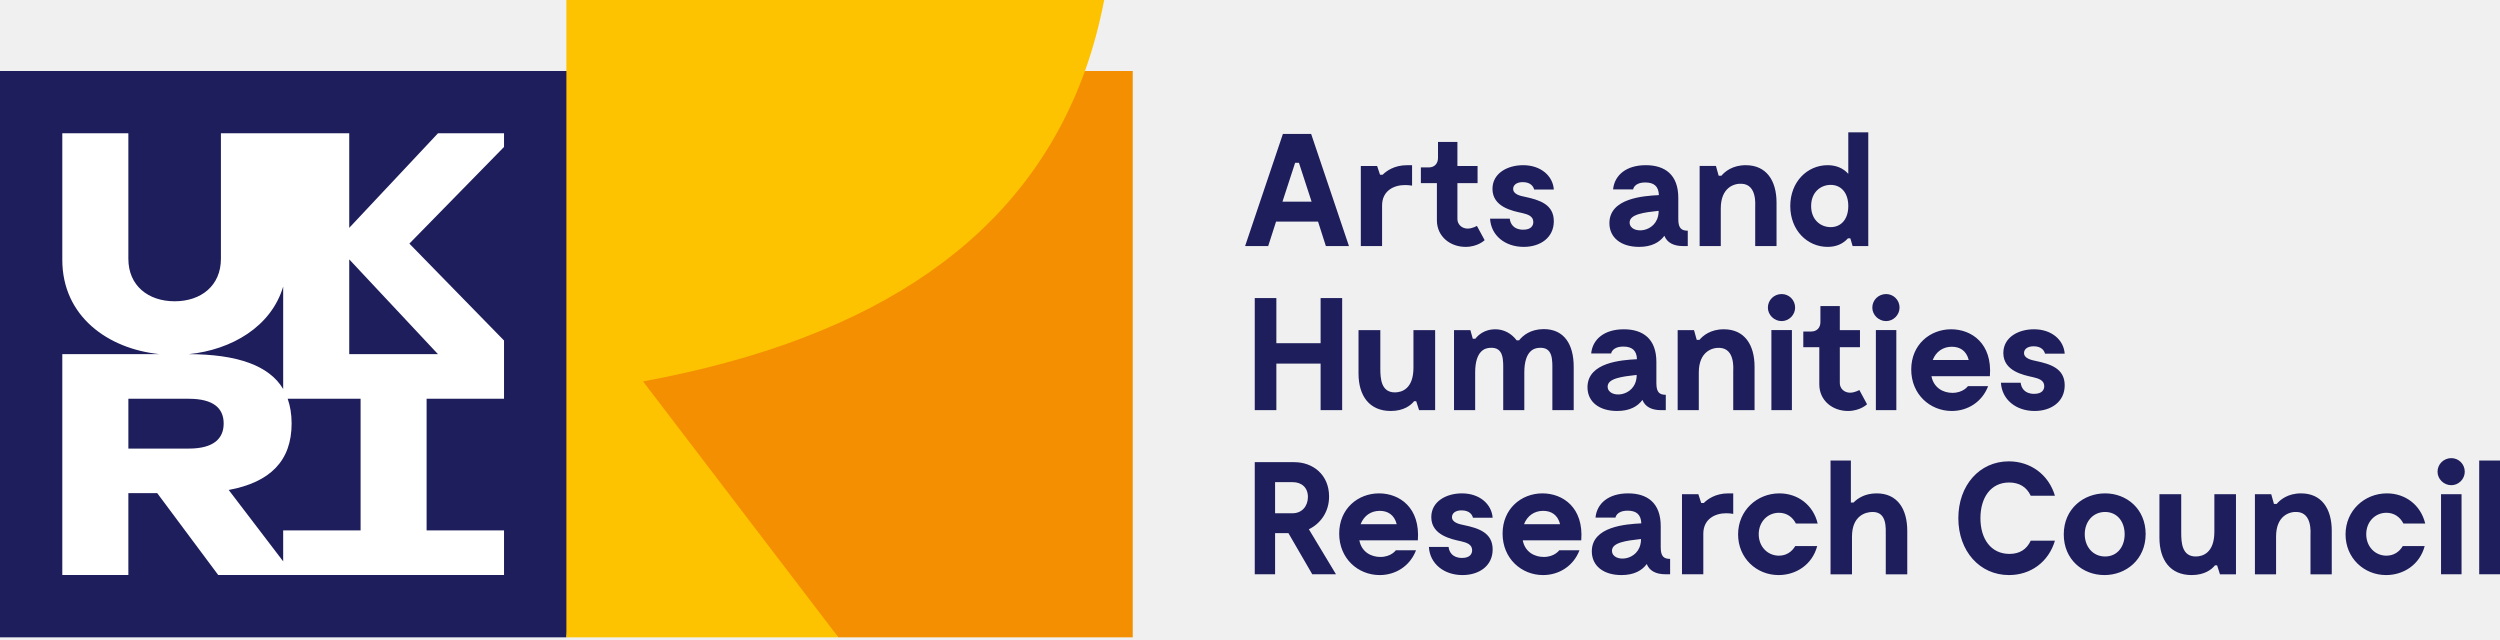
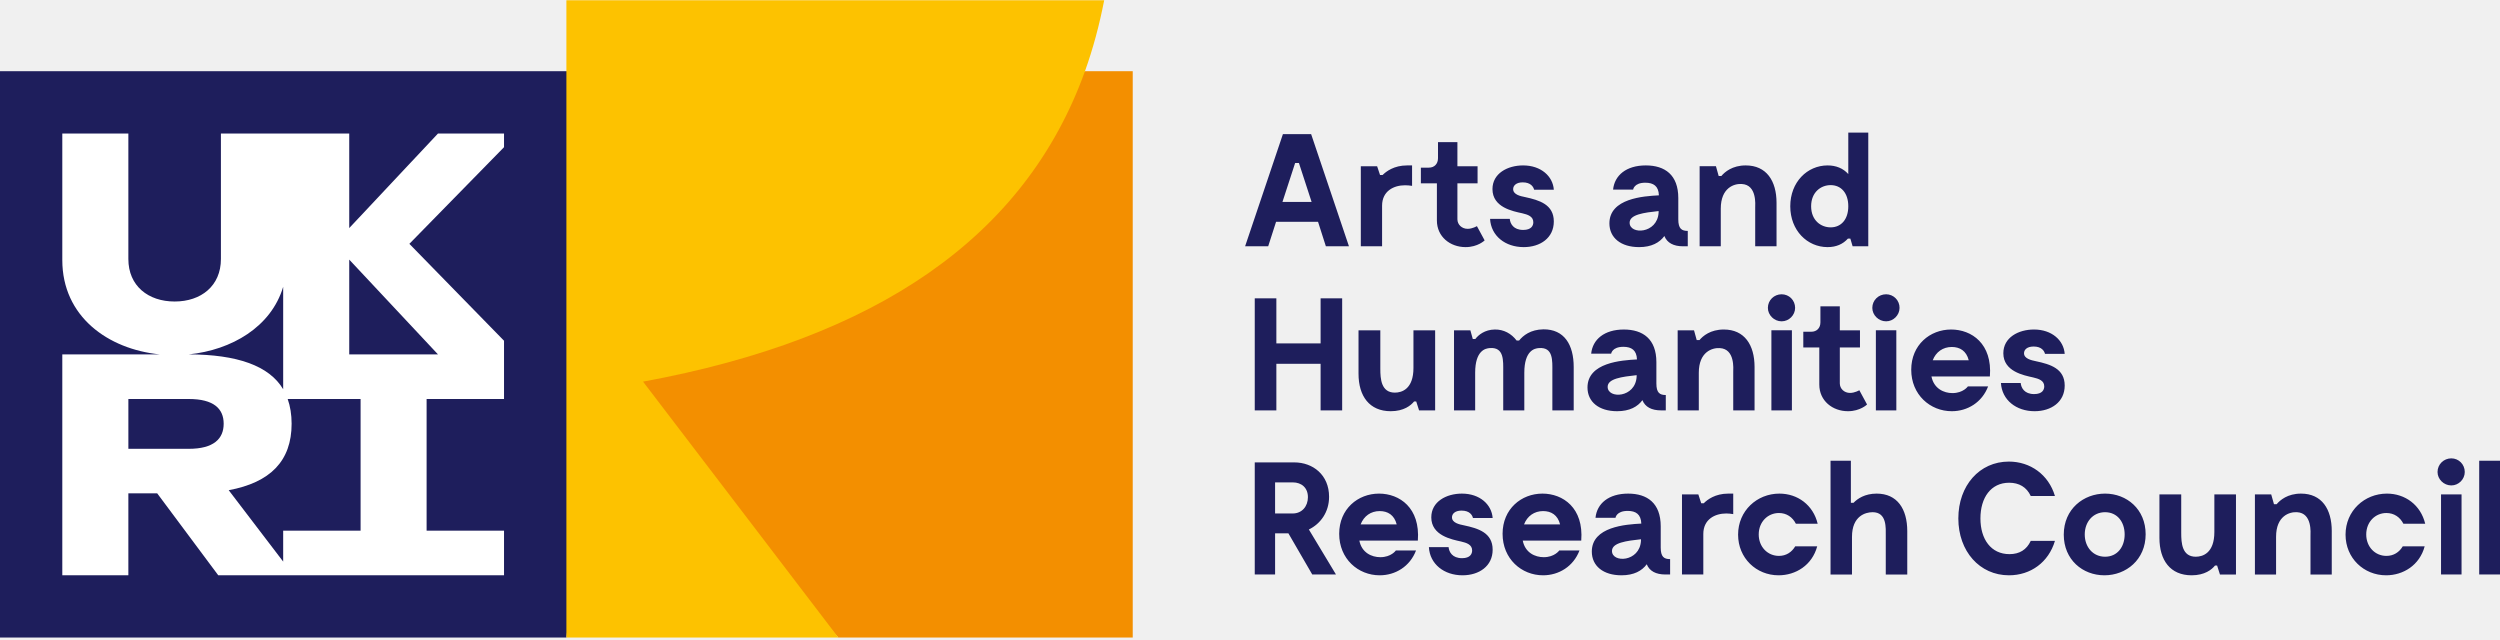
- <svg xmlns="http://www.w3.org/2000/svg" width="215" height="55" viewBox="0 0 215 55" fill="none">
+ <svg xmlns="http://www.w3.org/2000/svg" width="250" height="64" viewBox="0 0 215 55" fill="none">
  <g clip-path="url(#clip0_272_555)">
    <path d="M97.415 6.104H93.307L52.422 32.801L72.095 54.81H97.415V6.104Z" fill="#F38F00" />
    <path d="M215 49.386H213.211V39.606H215V49.386ZM211.693 49.386H209.929V42.5H211.693V49.386ZM209.628 40.571C209.628 39.912 210.165 39.399 210.814 39.399C211.447 39.399 211.97 39.912 211.97 40.57C211.97 41.194 211.447 41.727 210.814 41.727C210.165 41.727 209.628 41.194 209.628 40.57M205.205 49.456C203.291 49.456 201.717 47.983 201.717 45.958C201.717 43.908 203.346 42.43 205.275 42.43C206.843 42.43 208.18 43.41 208.568 45.023H206.693C206.401 44.455 205.893 44.099 205.23 44.099C204.266 44.099 203.496 44.868 203.496 45.943C203.496 47.019 204.266 47.787 205.23 47.787C205.854 47.787 206.336 47.471 206.638 46.964H208.522C208.085 48.602 206.663 49.456 205.205 49.456ZM200.531 45.656V49.391H198.702V46.069C198.702 45.833 198.867 44.099 197.546 44.029C196.897 43.989 195.742 44.345 195.742 46.149V49.391H193.923V42.5H195.324L195.561 43.34H195.792C196.084 42.993 196.732 42.43 197.888 42.43C199.667 42.43 200.532 43.757 200.532 45.656M192.294 42.5V49.391H190.917L190.671 48.617H190.49C190.214 48.964 189.606 49.456 188.48 49.456C186.645 49.456 185.711 48.164 185.711 46.235V42.5H187.585V45.818C187.585 46.672 187.651 47.858 188.836 47.858C189.444 47.858 190.435 47.541 190.435 45.737V42.5H192.294ZM182.72 45.943C182.72 44.868 182.087 44.029 181.036 44.029C179.991 44.029 179.288 44.868 179.288 45.943C179.288 47.019 179.991 47.858 181.037 47.858C182.087 47.858 182.72 47.019 182.72 45.943ZM177.484 45.958C177.484 43.752 179.192 42.43 181.036 42.43C182.896 42.43 184.525 43.767 184.525 45.928C184.525 48.119 182.841 49.456 180.981 49.456C179.112 49.456 177.484 48.119 177.484 45.958ZM176.725 46.496C176.177 48.34 174.634 49.456 172.769 49.456C170.252 49.456 168.417 47.39 168.417 44.566C168.417 41.741 170.236 39.676 172.759 39.676C174.604 39.676 176.177 40.791 176.725 42.636H174.644C174.287 41.867 173.639 41.495 172.785 41.495C171.217 41.495 170.317 42.777 170.317 44.566C170.317 46.355 171.227 47.636 172.815 47.636C173.67 47.636 174.287 47.265 174.644 46.496H176.725ZM164.025 45.656V49.391H162.176V46.069C162.176 45.395 162.286 44.029 161.044 44.029C160.442 44.029 159.271 44.345 159.271 46.149V49.391H157.426V39.606H159.175V43.219H159.406C159.738 42.872 160.371 42.43 161.391 42.43C163.17 42.43 164.025 43.757 164.025 45.656ZM152.958 49.456C151.044 49.456 149.476 47.983 149.476 45.958C149.476 43.908 151.099 42.43 153.028 42.43C154.597 42.43 155.933 43.41 156.32 45.023H154.446C154.16 44.455 153.647 44.099 152.989 44.099C152.023 44.099 151.25 44.868 151.25 45.943C151.25 47.019 152.023 47.787 152.989 47.787C153.607 47.787 154.089 47.471 154.39 46.963H156.28C155.838 48.602 154.421 49.456 152.958 49.456ZM149.058 42.43V44.194C148.859 44.159 148.657 44.14 148.455 44.139C147.491 44.139 146.485 44.636 146.485 45.903V49.386H144.651V42.5H146.058L146.304 43.259H146.525C146.827 42.953 147.505 42.43 148.631 42.43H149.058ZM141.123 46.496V46.355C139.871 46.496 138.63 46.647 138.63 47.365C138.63 48.411 141.012 48.325 141.123 46.496ZM143.63 48.064V49.386H143.219C142.419 49.386 141.857 49.099 141.621 48.506C141.209 49.069 140.52 49.456 139.444 49.456C137.887 49.456 136.896 48.657 136.896 47.416C136.896 45.27 139.831 45.079 141.153 45.008C141.123 44.209 140.685 43.918 139.982 43.918C139.002 43.918 138.932 44.511 138.932 44.511H137.213C137.333 43.284 138.344 42.43 140.022 42.43C141.66 42.43 142.822 43.244 142.822 45.244V47.074C142.822 47.873 143.108 48.064 143.631 48.064M131.067 45.079H134.168C133.961 44.264 133.398 43.933 132.705 43.933C131.951 43.933 131.343 44.36 131.067 45.079ZM135.987 46.471H130.956C131.162 47.516 132.017 47.898 132.76 47.898C133.7 47.898 134.097 47.32 134.097 47.32H135.836C135.313 48.697 134.057 49.456 132.705 49.456C130.846 49.456 129.222 48.039 129.222 45.888C129.222 43.752 130.835 42.43 132.65 42.43C134.414 42.43 136.208 43.656 135.987 46.471ZM125.694 43.892C125.116 43.892 124.87 44.179 124.87 44.471C124.87 44.938 125.488 45.079 125.9 45.159C127.126 45.42 128.368 45.792 128.368 47.255C128.368 48.672 127.197 49.456 125.775 49.456C124.191 49.456 122.965 48.491 122.885 47.034H124.578C124.618 47.446 124.895 47.983 125.734 47.983C126.438 47.983 126.604 47.611 126.604 47.32C126.604 46.812 126.121 46.661 125.654 46.551C124.839 46.37 123.091 46.038 123.091 44.471C123.091 43.118 124.387 42.43 125.724 42.43C127.267 42.43 128.283 43.37 128.368 44.526H126.674C126.619 44.289 126.398 43.892 125.694 43.892ZM117.015 45.079H120.116C119.909 44.264 119.342 43.933 118.653 43.933C117.894 43.933 117.291 44.36 117.015 45.079ZM121.935 46.471H116.904C117.11 47.516 117.965 47.898 118.708 47.898C119.648 47.898 120.045 47.32 120.045 47.32H121.779C121.256 48.697 120.005 49.456 118.653 49.456C116.794 49.456 115.17 48.039 115.17 45.888C115.17 43.752 116.778 42.43 118.598 42.43C120.362 42.43 122.151 43.656 121.935 46.471ZM109.657 44.139H111.175C111.959 44.139 112.481 43.536 112.481 42.737C112.481 41.937 111.944 41.465 111.175 41.465H109.657V44.139ZM112.854 49.386L110.803 45.847H109.658V49.386H107.908V39.746H111.311C112.893 39.746 114.301 40.806 114.301 42.706C114.301 44.029 113.557 45.034 112.562 45.516L114.894 49.386H112.854ZM174.895 29.781C174.312 29.781 174.066 30.067 174.066 30.358C174.066 30.826 174.684 30.961 175.101 31.047C176.327 31.308 177.564 31.68 177.564 33.138C177.564 34.56 176.393 35.344 174.975 35.344C173.392 35.344 172.166 34.379 172.08 32.917H173.779C173.819 33.334 174.096 33.871 174.935 33.871C175.639 33.871 175.805 33.5 175.805 33.208C175.805 32.701 175.322 32.55 174.85 32.439C174.04 32.258 172.287 31.926 172.287 30.359C172.287 29.006 173.583 28.318 174.92 28.318C176.463 28.318 177.483 29.252 177.564 30.414H175.87C175.814 30.178 175.593 29.781 174.895 29.781M166.215 30.961H169.311C169.105 30.148 168.542 29.82 167.854 29.82C167.095 29.82 166.487 30.248 166.215 30.961ZM171.13 32.354H166.105C166.311 33.399 167.165 33.786 167.909 33.786C168.844 33.786 169.241 33.208 169.241 33.208H170.979C170.457 34.585 169.206 35.344 167.854 35.344C165.994 35.344 164.366 33.926 164.366 31.776C164.366 29.64 165.979 28.318 167.798 28.318C169.562 28.318 171.352 29.544 171.13 32.354ZM163.085 35.273H161.325V28.383H163.084L163.085 35.273ZM161.019 26.459C161.019 25.795 161.557 25.288 162.205 25.288C162.358 25.288 162.51 25.318 162.651 25.377C162.792 25.436 162.92 25.523 163.027 25.632C163.135 25.741 163.22 25.87 163.277 26.012C163.334 26.154 163.363 26.306 163.361 26.459C163.361 27.077 162.838 27.614 162.205 27.614C161.557 27.614 161.019 27.077 161.019 26.459ZM160.566 34.766C160.566 34.766 159.983 35.344 158.923 35.344C157.601 35.344 156.46 34.45 156.46 33.057V29.86H155.084V28.509H155.772C156.239 28.509 156.556 28.193 156.556 27.7V26.323H158.224V28.389H159.958V29.861H158.224V32.946C158.224 33.414 158.606 33.771 159.104 33.771C159.516 33.771 159.903 33.54 159.903 33.54L160.566 34.766ZM154.104 35.273H152.34V28.383H154.104V35.273ZM152.038 26.459C152.038 25.795 152.575 25.288 153.219 25.288C153.857 25.288 154.38 25.795 154.38 26.459C154.38 27.077 153.858 27.614 153.219 27.614C152.575 27.614 152.038 27.077 152.038 26.459ZM150.892 31.54V35.273H149.058V31.957C149.058 31.72 149.224 29.986 147.902 29.916C147.254 29.876 146.097 30.233 146.097 32.037V35.273H144.279V28.389H145.686L145.917 29.228H146.153C146.444 28.881 147.088 28.318 148.248 28.318C150.023 28.318 150.892 29.64 150.892 31.54ZM140.75 32.384V32.243C139.499 32.384 138.258 32.534 138.258 33.248C138.258 34.298 140.639 34.213 140.75 32.384ZM143.258 33.952V35.273H142.846C142.047 35.273 141.484 34.987 141.248 34.394C140.836 34.957 140.148 35.344 139.072 35.344C137.514 35.344 136.524 34.545 136.524 33.304C136.524 31.157 139.459 30.962 140.78 30.891C140.75 30.097 140.313 29.806 139.61 29.806C138.63 29.806 138.559 30.398 138.559 30.398H136.84C136.961 29.173 137.971 28.319 139.65 28.319C141.288 28.319 142.449 29.132 142.449 31.128V32.962C142.449 33.761 142.736 33.952 143.258 33.952ZM135.338 31.54V35.273H133.503V31.957C133.503 31.007 133.599 29.806 132.332 29.916C132.001 29.941 131.091 30.097 131.091 32.037V35.273H129.277V31.957C129.277 31.007 129.372 29.806 128.106 29.916C127.774 29.941 126.864 30.097 126.864 32.037V35.273H125.045V28.389H126.452L126.659 29.132H126.88C127.141 28.785 127.693 28.333 128.543 28.318C129.317 28.303 129.975 28.665 130.432 29.268H130.639C130.986 28.84 131.619 28.318 132.734 28.303C134.524 28.288 135.338 29.625 135.338 31.54ZM123.422 28.389V35.273H122.04L121.794 34.504H121.613C121.341 34.846 120.733 35.344 119.602 35.344C117.773 35.344 116.833 34.047 116.833 32.123V28.389H118.708V31.705C118.708 32.559 118.778 33.746 119.959 33.746C120.568 33.746 121.557 33.429 121.557 31.625V28.389H123.422ZM115.426 25.634V35.273H113.572V31.268H109.767V35.273H107.908V25.634H109.767V29.515H113.572V25.634H115.426ZM158.953 17.719C158.953 16.573 158.33 15.9 157.435 15.9C156.597 15.9 155.757 16.508 155.757 17.719C155.757 18.93 156.597 19.533 157.435 19.533C158.33 19.533 158.953 18.86 158.953 17.719ZM160.672 11.382V21.161H159.325L159.129 20.498H158.923C158.496 20.971 157.918 21.232 157.174 21.232C155.425 21.232 153.963 19.799 153.963 17.719C153.963 15.638 155.425 14.206 157.174 14.206C157.893 14.206 158.511 14.452 158.953 14.95V11.382H160.672ZM152.782 17.427V21.161H150.947V17.839C150.947 17.608 151.113 15.87 149.791 15.804C149.143 15.758 147.987 16.121 147.987 17.925V21.161H146.168V14.271H147.57L147.806 15.116H148.038C148.329 14.769 148.978 14.206 150.133 14.206C151.912 14.206 152.782 15.528 152.782 17.427ZM142.64 18.267V18.131C141.389 18.267 140.148 18.422 140.148 19.136C140.148 20.181 142.529 20.101 142.64 18.267ZM145.148 19.839V21.161H144.73C143.937 21.161 143.369 20.87 143.137 20.277C142.72 20.845 142.032 21.232 140.961 21.232C139.403 21.232 138.409 20.433 138.409 19.191C138.409 17.04 141.343 16.849 142.665 16.779C142.64 15.98 142.198 15.693 141.494 15.693C140.52 15.693 140.449 16.286 140.449 16.286H138.725C138.85 15.06 139.856 14.206 141.54 14.206C143.178 14.206 144.334 15.015 144.334 17.015V18.85C144.334 19.649 144.625 19.839 145.148 19.839ZM130.956 15.663C130.377 15.663 130.131 15.955 130.131 16.242C130.131 16.714 130.749 16.849 131.161 16.93C132.387 17.196 133.628 17.568 133.628 19.026C133.628 20.448 132.458 21.232 131.041 21.232C129.452 21.232 128.226 20.267 128.146 18.805H129.84C129.88 19.222 130.156 19.754 130.995 19.754C131.699 19.754 131.865 19.382 131.865 19.096C131.865 18.583 131.382 18.433 130.915 18.322C130.101 18.146 128.352 17.815 128.352 16.242C128.352 14.895 129.648 14.206 130.986 14.206C132.528 14.206 133.549 15.141 133.629 16.297H131.936C131.88 16.066 131.659 15.663 130.956 15.663ZM127.679 20.654C127.679 20.654 127.096 21.232 126.04 21.232C124.713 21.232 123.573 20.337 123.573 18.945V15.749H122.195V14.397H122.884C123.352 14.397 123.668 14.08 123.668 13.582V12.206H125.337V14.276H127.071V15.749H125.337V18.835C125.337 19.302 125.724 19.659 126.216 19.659C126.628 19.659 127.015 19.427 127.015 19.427L127.679 20.654ZM121.438 14.205V15.964C121.236 15.931 121.033 15.914 120.829 15.914C119.864 15.914 118.859 16.407 118.859 17.673V21.161H117.03V14.276H118.432L118.683 15.03H118.904C119.206 14.728 119.879 14.206 121.01 14.206L121.438 14.205ZM112.798 17.346L111.708 13.999H111.381L110.291 17.346H112.798ZM116.01 21.161H114.025L113.351 19.055H109.742L109.064 21.161H107.079L110.33 11.517H112.758L116.01 21.161ZM48.71 54.81H0V6.104H54.131L48.71 54.81Z" fill="#1E1E5C" />
    <path d="M37.666 30.457H30.034V22.306L37.666 30.457ZM31.011 45.615H24.353V48.276L19.669 42.137C23.234 41.476 25.079 39.631 25.079 36.42C25.079 35.629 24.962 34.923 24.741 34.294H31.011V45.615ZM11.04 34.294H16.236C18.369 34.294 19.236 35.12 19.236 36.42C19.236 37.721 18.369 38.578 16.236 38.578H11.04V34.294ZM24.353 24.645V33.456C23.143 31.415 20.36 30.467 16.236 30.457C19.917 30.084 23.324 28.098 24.353 24.645ZM43.346 11.463H37.666L30.034 19.594V11.463H18.999V22.255C18.999 24.569 17.29 25.91 15.022 25.91C12.749 25.91 11.039 24.569 11.039 22.256V11.463H5.358V22.341C5.358 27.211 9.29 30.003 13.726 30.457H5.358V49.451H11.039V42.409H13.52L18.767 49.451H43.346V45.615H36.688V34.293H43.346V29.283L35.206 20.95L43.346 12.638V11.463Z" fill="white" />
    <path d="M93.307 6.104C93.998 4.174 94.547 2.137 94.961 0H48.71V54.81H72.1L55.303 32.801C75.376 29.106 88.165 20.401 93.307 6.104Z" fill="#FDC200" />
  </g>
  <defs>
    <clipPath id="clip0_272_555">
      <rect width="215" height="54.81" fill="white" />
    </clipPath>
  </defs>
</svg>
